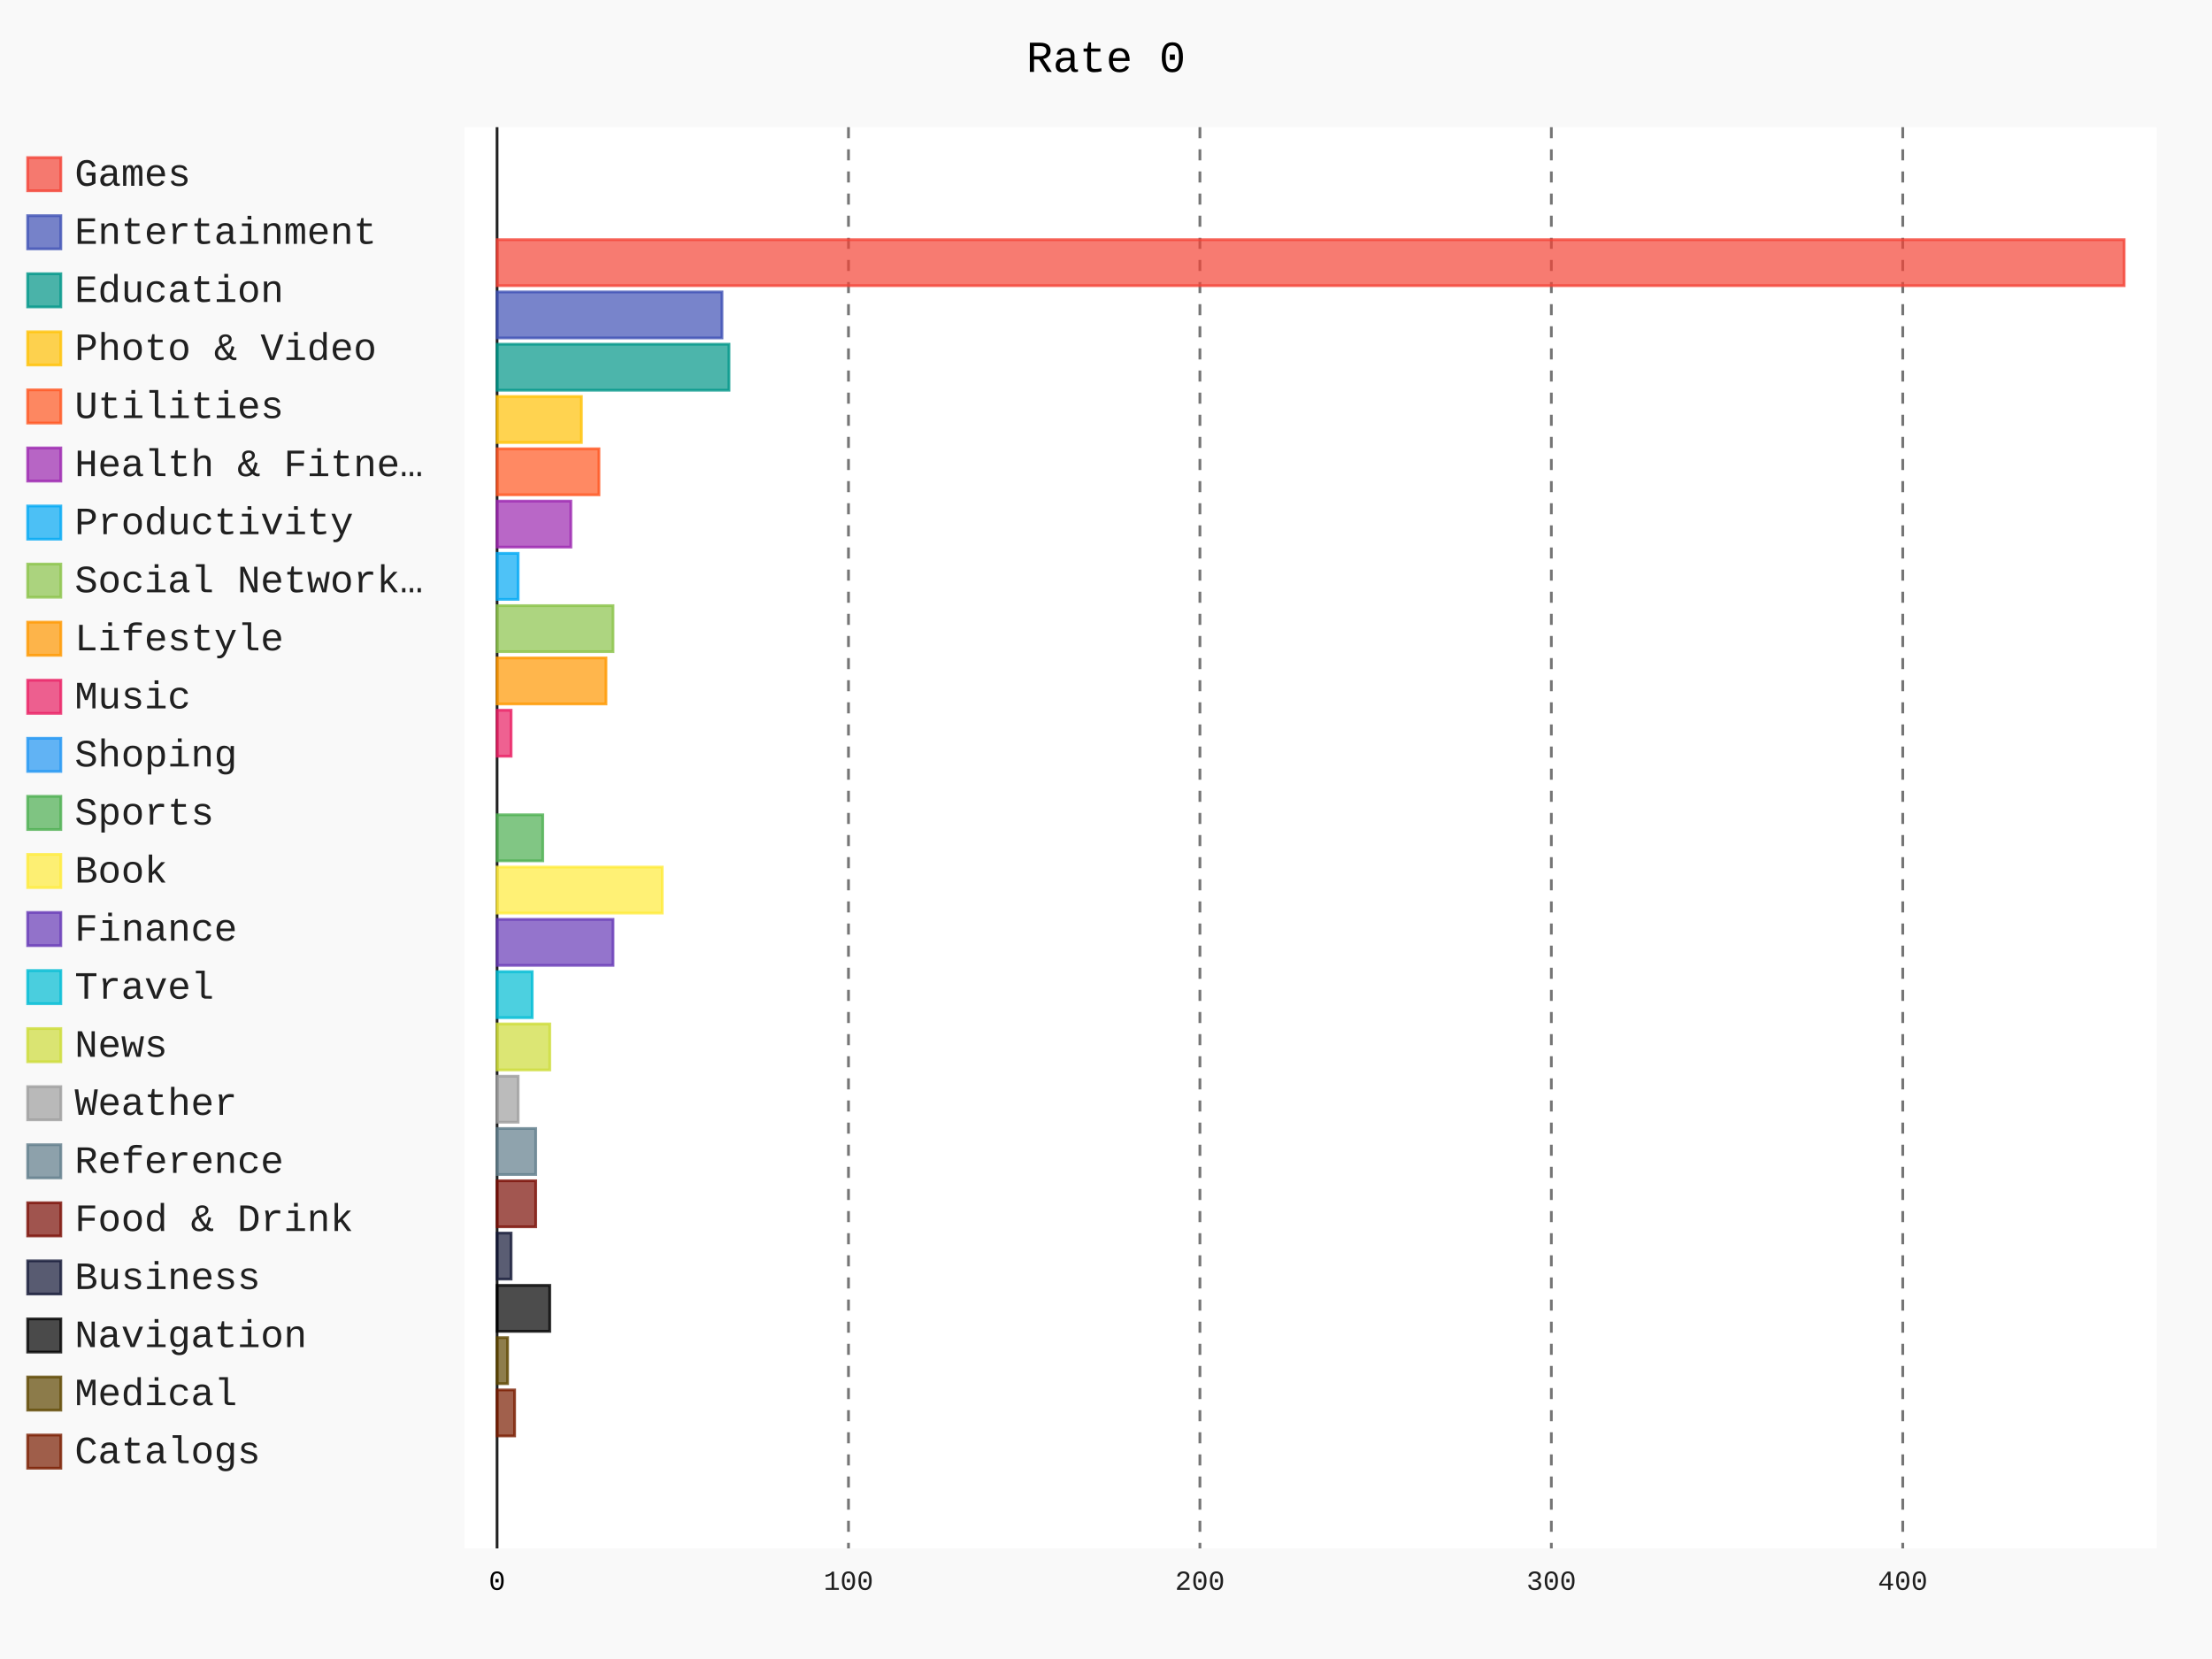
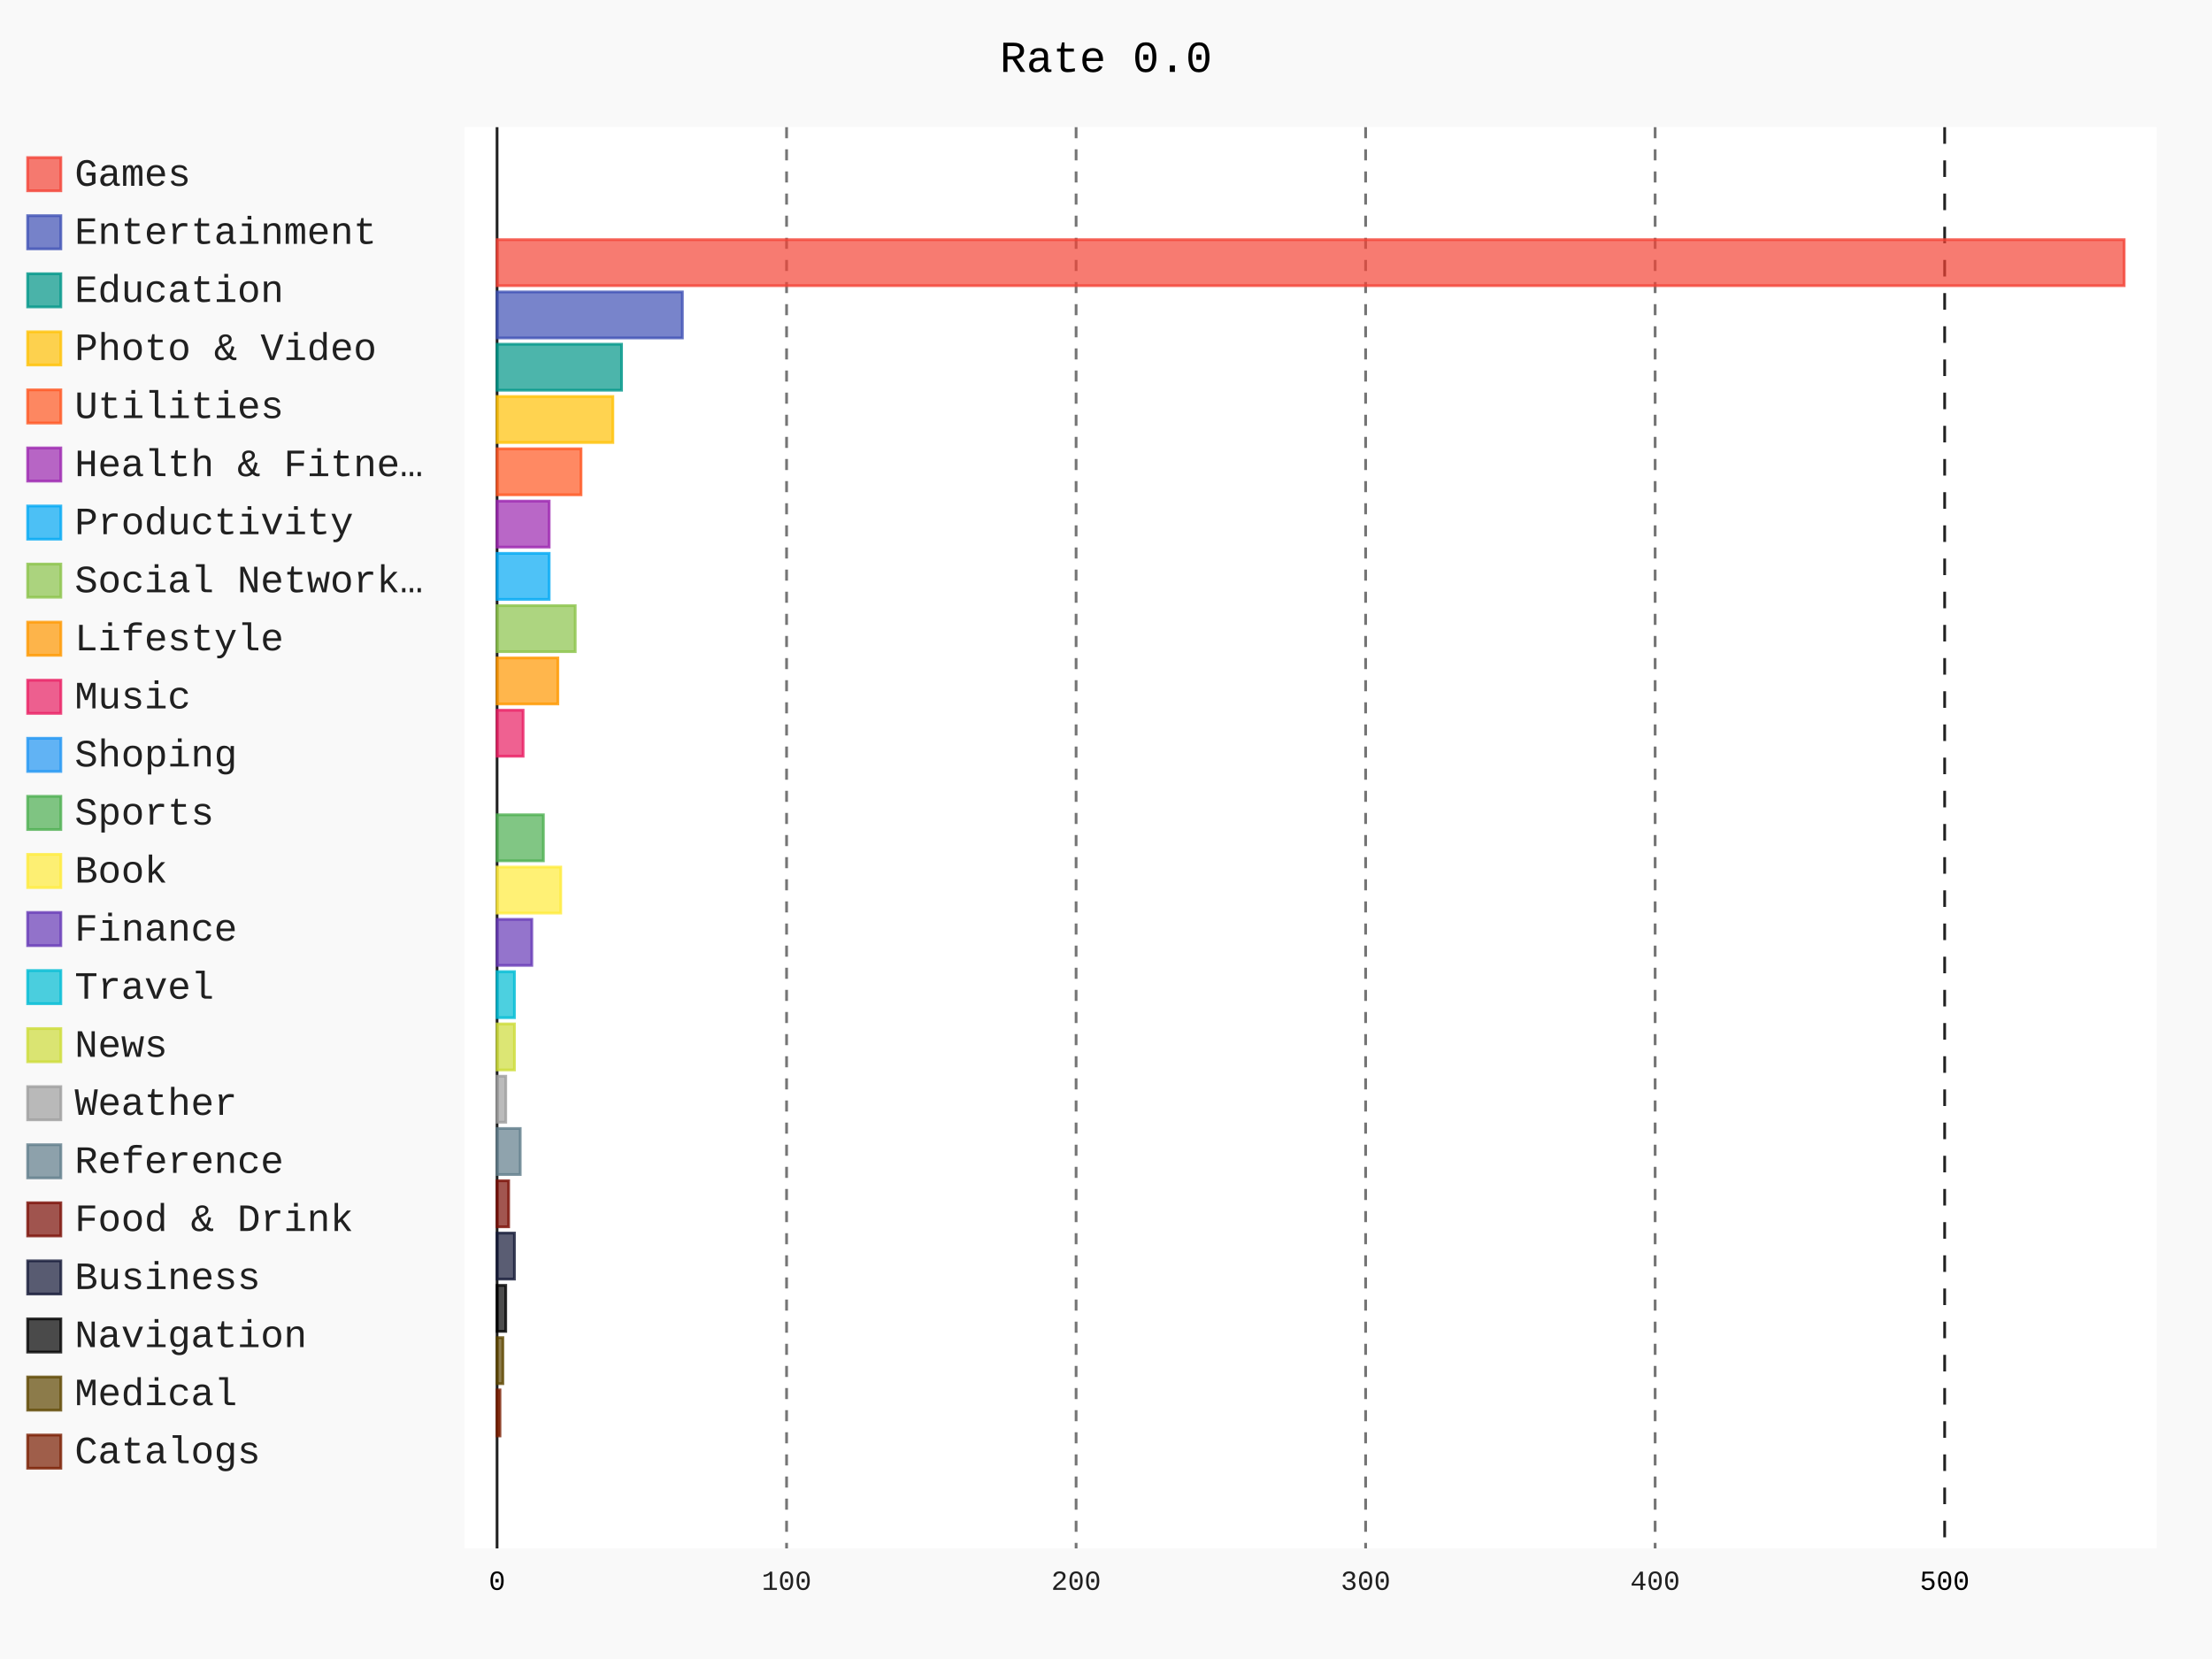
- <svg xmlns="http://www.w3.org/2000/svg" class="pygal-chart" id="chart-572de233-4486-4e75-a910-e271da4c000d" viewBox="0 0 800 600">
+ <svg xmlns="http://www.w3.org/2000/svg" class="pygal-chart" id="chart-6c11eed7-a965-4c03-81c9-5ac248c1e719" viewBox="0 0 800 600">
  <defs>
-     <style type="text/css">#chart-572de233-4486-4e75-a910-e271da4c000d{-webkit-user-select:none;-webkit-font-smoothing:antialiased;font-family:Consolas,"Liberation Mono",Menlo,Courier,monospace}#chart-572de233-4486-4e75-a910-e271da4c000d .title{font-family:Consolas,"Liberation Mono",Menlo,Courier,monospace;font-size:16px}#chart-572de233-4486-4e75-a910-e271da4c000d .legends .legend text{font-family:Consolas,"Liberation Mono",Menlo,Courier,monospace;font-size:14px}#chart-572de233-4486-4e75-a910-e271da4c000d .axis text{font-family:Consolas,"Liberation Mono",Menlo,Courier,monospace;font-size:10px}#chart-572de233-4486-4e75-a910-e271da4c000d .axis text.major{font-family:Consolas,"Liberation Mono",Menlo,Courier,monospace;font-size:10px}#chart-572de233-4486-4e75-a910-e271da4c000d .text-overlay text.value{font-family:Consolas,"Liberation Mono",Menlo,Courier,monospace;font-size:16px}#chart-572de233-4486-4e75-a910-e271da4c000d .text-overlay text.label{font-family:Consolas,"Liberation Mono",Menlo,Courier,monospace;font-size:10px}#chart-572de233-4486-4e75-a910-e271da4c000d .tooltip{font-family:Consolas,"Liberation Mono",Menlo,Courier,monospace;font-size:14px}#chart-572de233-4486-4e75-a910-e271da4c000d text.no_data{font-family:Consolas,"Liberation Mono",Menlo,Courier,monospace;font-size:64px}
- #chart-572de233-4486-4e75-a910-e271da4c000d{background-color:rgba(249,249,249,1)}#chart-572de233-4486-4e75-a910-e271da4c000d path,#chart-572de233-4486-4e75-a910-e271da4c000d line,#chart-572de233-4486-4e75-a910-e271da4c000d rect,#chart-572de233-4486-4e75-a910-e271da4c000d circle{-webkit-transition:150ms;-moz-transition:150ms;transition:150ms}#chart-572de233-4486-4e75-a910-e271da4c000d .graph &gt; .background{fill:rgba(249,249,249,1)}#chart-572de233-4486-4e75-a910-e271da4c000d .plot &gt; .background{fill:rgba(255,255,255,1)}#chart-572de233-4486-4e75-a910-e271da4c000d .graph{fill:rgba(0,0,0,.87)}#chart-572de233-4486-4e75-a910-e271da4c000d text.no_data{fill:rgba(0,0,0,1)}#chart-572de233-4486-4e75-a910-e271da4c000d .title{fill:rgba(0,0,0,1)}#chart-572de233-4486-4e75-a910-e271da4c000d .legends .legend text{fill:rgba(0,0,0,.87)}#chart-572de233-4486-4e75-a910-e271da4c000d .legends .legend:hover text{fill:rgba(0,0,0,1)}#chart-572de233-4486-4e75-a910-e271da4c000d .axis .line{stroke:rgba(0,0,0,1)}#chart-572de233-4486-4e75-a910-e271da4c000d .axis .guide.line{stroke:rgba(0,0,0,.54)}#chart-572de233-4486-4e75-a910-e271da4c000d .axis .major.line{stroke:rgba(0,0,0,.87)}#chart-572de233-4486-4e75-a910-e271da4c000d .axis text.major{fill:rgba(0,0,0,1)}#chart-572de233-4486-4e75-a910-e271da4c000d .axis.y .guides:hover .guide.line,#chart-572de233-4486-4e75-a910-e271da4c000d .line-graph .axis.x .guides:hover .guide.line,#chart-572de233-4486-4e75-a910-e271da4c000d .stackedline-graph .axis.x .guides:hover .guide.line,#chart-572de233-4486-4e75-a910-e271da4c000d .xy-graph .axis.x .guides:hover .guide.line{stroke:rgba(0,0,0,1)}#chart-572de233-4486-4e75-a910-e271da4c000d .axis .guides:hover text{fill:rgba(0,0,0,1)}#chart-572de233-4486-4e75-a910-e271da4c000d .reactive{fill-opacity:.7;stroke-opacity:.8}#chart-572de233-4486-4e75-a910-e271da4c000d .ci{stroke:rgba(0,0,0,.87)}#chart-572de233-4486-4e75-a910-e271da4c000d .reactive.active,#chart-572de233-4486-4e75-a910-e271da4c000d .active .reactive{fill-opacity:.8;stroke-opacity:.9;stroke-width:4}#chart-572de233-4486-4e75-a910-e271da4c000d .ci .reactive.active{stroke-width:1.5}#chart-572de233-4486-4e75-a910-e271da4c000d .series text{fill:rgba(0,0,0,1)}#chart-572de233-4486-4e75-a910-e271da4c000d .tooltip rect{fill:rgba(255,255,255,1);stroke:rgba(0,0,0,1);-webkit-transition:opacity 150ms;-moz-transition:opacity 150ms;transition:opacity 150ms}#chart-572de233-4486-4e75-a910-e271da4c000d .tooltip .label{fill:rgba(0,0,0,.87)}#chart-572de233-4486-4e75-a910-e271da4c000d .tooltip .label{fill:rgba(0,0,0,.87)}#chart-572de233-4486-4e75-a910-e271da4c000d .tooltip .legend{font-size:.8em;fill:rgba(0,0,0,.54)}#chart-572de233-4486-4e75-a910-e271da4c000d .tooltip .x_label{font-size:.6em;fill:rgba(0,0,0,1)}#chart-572de233-4486-4e75-a910-e271da4c000d .tooltip .xlink{font-size:.5em;text-decoration:underline}#chart-572de233-4486-4e75-a910-e271da4c000d .tooltip .value{font-size:1.5em}#chart-572de233-4486-4e75-a910-e271da4c000d .bound{font-size:.5em}#chart-572de233-4486-4e75-a910-e271da4c000d .max-value{font-size:.75em;fill:rgba(0,0,0,.54)}#chart-572de233-4486-4e75-a910-e271da4c000d .map-element{fill:rgba(255,255,255,1);stroke:rgba(0,0,0,.54) !important}#chart-572de233-4486-4e75-a910-e271da4c000d .map-element .reactive{fill-opacity:inherit;stroke-opacity:inherit}#chart-572de233-4486-4e75-a910-e271da4c000d .color-0,#chart-572de233-4486-4e75-a910-e271da4c000d .color-0 a:visited{stroke:#f44336;fill:#f44336}#chart-572de233-4486-4e75-a910-e271da4c000d .color-1,#chart-572de233-4486-4e75-a910-e271da4c000d .color-1 a:visited{stroke:#3f51b5;fill:#3f51b5}#chart-572de233-4486-4e75-a910-e271da4c000d .color-2,#chart-572de233-4486-4e75-a910-e271da4c000d .color-2 a:visited{stroke:#009688;fill:#009688}#chart-572de233-4486-4e75-a910-e271da4c000d .color-3,#chart-572de233-4486-4e75-a910-e271da4c000d .color-3 a:visited{stroke:#ffc107;fill:#ffc107}#chart-572de233-4486-4e75-a910-e271da4c000d .color-4,#chart-572de233-4486-4e75-a910-e271da4c000d .color-4 a:visited{stroke:#ff5722;fill:#ff5722}#chart-572de233-4486-4e75-a910-e271da4c000d .color-5,#chart-572de233-4486-4e75-a910-e271da4c000d .color-5 a:visited{stroke:#9c27b0;fill:#9c27b0}#chart-572de233-4486-4e75-a910-e271da4c000d .color-6,#chart-572de233-4486-4e75-a910-e271da4c000d .color-6 a:visited{stroke:#03a9f4;fill:#03a9f4}#chart-572de233-4486-4e75-a910-e271da4c000d .color-7,#chart-572de233-4486-4e75-a910-e271da4c000d .color-7 a:visited{stroke:#8bc34a;fill:#8bc34a}#chart-572de233-4486-4e75-a910-e271da4c000d .color-8,#chart-572de233-4486-4e75-a910-e271da4c000d .color-8 a:visited{stroke:#ff9800;fill:#ff9800}#chart-572de233-4486-4e75-a910-e271da4c000d .color-9,#chart-572de233-4486-4e75-a910-e271da4c000d .color-9 a:visited{stroke:#e91e63;fill:#e91e63}#chart-572de233-4486-4e75-a910-e271da4c000d .color-10,#chart-572de233-4486-4e75-a910-e271da4c000d .color-10 a:visited{stroke:#2196f3;fill:#2196f3}#chart-572de233-4486-4e75-a910-e271da4c000d .color-11,#chart-572de233-4486-4e75-a910-e271da4c000d .color-11 a:visited{stroke:#4caf50;fill:#4caf50}#chart-572de233-4486-4e75-a910-e271da4c000d .color-12,#chart-572de233-4486-4e75-a910-e271da4c000d .color-12 a:visited{stroke:#ffeb3b;fill:#ffeb3b}#chart-572de233-4486-4e75-a910-e271da4c000d .color-13,#chart-572de233-4486-4e75-a910-e271da4c000d .color-13 a:visited{stroke:#673ab7;fill:#673ab7}#chart-572de233-4486-4e75-a910-e271da4c000d .color-14,#chart-572de233-4486-4e75-a910-e271da4c000d .color-14 a:visited{stroke:#00bcd4;fill:#00bcd4}#chart-572de233-4486-4e75-a910-e271da4c000d .color-15,#chart-572de233-4486-4e75-a910-e271da4c000d .color-15 a:visited{stroke:#cddc39;fill:#cddc39}#chart-572de233-4486-4e75-a910-e271da4c000d .color-16,#chart-572de233-4486-4e75-a910-e271da4c000d .color-16 a:visited{stroke:#9e9e9e;fill:#9e9e9e}#chart-572de233-4486-4e75-a910-e271da4c000d .color-17,#chart-572de233-4486-4e75-a910-e271da4c000d .color-17 a:visited{stroke:#607d8b;fill:#607d8b}#chart-572de233-4486-4e75-a910-e271da4c000d .color-18,#chart-572de233-4486-4e75-a910-e271da4c000d .color-18 a:visited{stroke:#7b0f07;fill:#7b0f07}#chart-572de233-4486-4e75-a910-e271da4c000d .color-19,#chart-572de233-4486-4e75-a910-e271da4c000d .color-19 a:visited{stroke:#141938;fill:#141938}#chart-572de233-4486-4e75-a910-e271da4c000d .color-20,#chart-572de233-4486-4e75-a910-e271da4c000d .color-20 a:visited{stroke:#000000;fill:#000000}#chart-572de233-4486-4e75-a910-e271da4c000d .color-21,#chart-572de233-4486-4e75-a910-e271da4c000d .color-21 a:visited{stroke:#5e4600;fill:#5e4600}#chart-572de233-4486-4e75-a910-e271da4c000d .color-22,#chart-572de233-4486-4e75-a910-e271da4c000d .color-22 a:visited{stroke:#791d00;fill:#791d00}#chart-572de233-4486-4e75-a910-e271da4c000d .text-overlay .color-0 text{fill:black}#chart-572de233-4486-4e75-a910-e271da4c000d .text-overlay .color-1 text{fill:black}#chart-572de233-4486-4e75-a910-e271da4c000d .text-overlay .color-2 text{fill:black}#chart-572de233-4486-4e75-a910-e271da4c000d .text-overlay .color-3 text{fill:black}#chart-572de233-4486-4e75-a910-e271da4c000d .text-overlay .color-4 text{fill:black}#chart-572de233-4486-4e75-a910-e271da4c000d .text-overlay .color-5 text{fill:black}#chart-572de233-4486-4e75-a910-e271da4c000d .text-overlay .color-6 text{fill:black}#chart-572de233-4486-4e75-a910-e271da4c000d .text-overlay .color-7 text{fill:black}#chart-572de233-4486-4e75-a910-e271da4c000d .text-overlay .color-8 text{fill:black}#chart-572de233-4486-4e75-a910-e271da4c000d .text-overlay .color-9 text{fill:black}#chart-572de233-4486-4e75-a910-e271da4c000d .text-overlay .color-10 text{fill:black}#chart-572de233-4486-4e75-a910-e271da4c000d .text-overlay .color-11 text{fill:black}#chart-572de233-4486-4e75-a910-e271da4c000d .text-overlay .color-12 text{fill:black}#chart-572de233-4486-4e75-a910-e271da4c000d .text-overlay .color-13 text{fill:black}#chart-572de233-4486-4e75-a910-e271da4c000d .text-overlay .color-14 text{fill:black}#chart-572de233-4486-4e75-a910-e271da4c000d .text-overlay .color-15 text{fill:black}#chart-572de233-4486-4e75-a910-e271da4c000d .text-overlay .color-16 text{fill:black}#chart-572de233-4486-4e75-a910-e271da4c000d .text-overlay .color-17 text{fill:black}#chart-572de233-4486-4e75-a910-e271da4c000d .text-overlay .color-18 text{fill:black}#chart-572de233-4486-4e75-a910-e271da4c000d .text-overlay .color-19 text{fill:white}#chart-572de233-4486-4e75-a910-e271da4c000d .text-overlay .color-20 text{fill:white}#chart-572de233-4486-4e75-a910-e271da4c000d .text-overlay .color-21 text{fill:black}#chart-572de233-4486-4e75-a910-e271da4c000d .text-overlay .color-22 text{fill:black}
- #chart-572de233-4486-4e75-a910-e271da4c000d text.no_data{text-anchor:middle}#chart-572de233-4486-4e75-a910-e271da4c000d .guide.line{fill:none}#chart-572de233-4486-4e75-a910-e271da4c000d .centered{text-anchor:middle}#chart-572de233-4486-4e75-a910-e271da4c000d .title{text-anchor:middle}#chart-572de233-4486-4e75-a910-e271da4c000d .legends .legend text{fill-opacity:1}#chart-572de233-4486-4e75-a910-e271da4c000d .axis.x text{text-anchor:middle}#chart-572de233-4486-4e75-a910-e271da4c000d .axis.x:not(.web) text[transform]{text-anchor:start}#chart-572de233-4486-4e75-a910-e271da4c000d .axis.x:not(.web) text[transform].backwards{text-anchor:end}#chart-572de233-4486-4e75-a910-e271da4c000d .axis.y text{text-anchor:end}#chart-572de233-4486-4e75-a910-e271da4c000d .axis.y text[transform].backwards{text-anchor:start}#chart-572de233-4486-4e75-a910-e271da4c000d .axis.y2 text{text-anchor:start}#chart-572de233-4486-4e75-a910-e271da4c000d .axis.y2 text[transform].backwards{text-anchor:end}#chart-572de233-4486-4e75-a910-e271da4c000d .axis .guide.line{stroke-dasharray:4,4}#chart-572de233-4486-4e75-a910-e271da4c000d .axis .major.guide.line{stroke-dasharray:6,6}#chart-572de233-4486-4e75-a910-e271da4c000d .horizontal .axis.y .guide.line,#chart-572de233-4486-4e75-a910-e271da4c000d .horizontal .axis.y2 .guide.line,#chart-572de233-4486-4e75-a910-e271da4c000d .vertical .axis.x .guide.line{opacity:0}#chart-572de233-4486-4e75-a910-e271da4c000d .horizontal .axis.always_show .guide.line,#chart-572de233-4486-4e75-a910-e271da4c000d .vertical .axis.always_show .guide.line{opacity:1 !important}#chart-572de233-4486-4e75-a910-e271da4c000d .axis.y .guides:hover .guide.line,#chart-572de233-4486-4e75-a910-e271da4c000d .axis.y2 .guides:hover .guide.line,#chart-572de233-4486-4e75-a910-e271da4c000d .axis.x .guides:hover .guide.line{opacity:1}#chart-572de233-4486-4e75-a910-e271da4c000d .axis .guides:hover text{opacity:1}#chart-572de233-4486-4e75-a910-e271da4c000d .nofill{fill:none}#chart-572de233-4486-4e75-a910-e271da4c000d .subtle-fill{fill-opacity:.2}#chart-572de233-4486-4e75-a910-e271da4c000d .dot{stroke-width:1px;fill-opacity:1}#chart-572de233-4486-4e75-a910-e271da4c000d .dot.active{stroke-width:5px}#chart-572de233-4486-4e75-a910-e271da4c000d .dot.negative{fill:transparent}#chart-572de233-4486-4e75-a910-e271da4c000d text,#chart-572de233-4486-4e75-a910-e271da4c000d tspan{stroke:none !important}#chart-572de233-4486-4e75-a910-e271da4c000d .series text.active{opacity:1}#chart-572de233-4486-4e75-a910-e271da4c000d .tooltip rect{fill-opacity:.95;stroke-width:.5}#chart-572de233-4486-4e75-a910-e271da4c000d .tooltip text{fill-opacity:1}#chart-572de233-4486-4e75-a910-e271da4c000d .showable{visibility:hidden}#chart-572de233-4486-4e75-a910-e271da4c000d .showable.shown{visibility:visible}#chart-572de233-4486-4e75-a910-e271da4c000d .gauge-background{fill:rgba(229,229,229,1);stroke:none}#chart-572de233-4486-4e75-a910-e271da4c000d .bg-lines{stroke:rgba(249,249,249,1);stroke-width:2px}</style>
+     <style type="text/css">#chart-6c11eed7-a965-4c03-81c9-5ac248c1e719{-webkit-user-select:none;-webkit-font-smoothing:antialiased;font-family:Consolas,"Liberation Mono",Menlo,Courier,monospace}#chart-6c11eed7-a965-4c03-81c9-5ac248c1e719 .title{font-family:Consolas,"Liberation Mono",Menlo,Courier,monospace;font-size:16px}#chart-6c11eed7-a965-4c03-81c9-5ac248c1e719 .legends .legend text{font-family:Consolas,"Liberation Mono",Menlo,Courier,monospace;font-size:14px}#chart-6c11eed7-a965-4c03-81c9-5ac248c1e719 .axis text{font-family:Consolas,"Liberation Mono",Menlo,Courier,monospace;font-size:10px}#chart-6c11eed7-a965-4c03-81c9-5ac248c1e719 .axis text.major{font-family:Consolas,"Liberation Mono",Menlo,Courier,monospace;font-size:10px}#chart-6c11eed7-a965-4c03-81c9-5ac248c1e719 .text-overlay text.value{font-family:Consolas,"Liberation Mono",Menlo,Courier,monospace;font-size:16px}#chart-6c11eed7-a965-4c03-81c9-5ac248c1e719 .text-overlay text.label{font-family:Consolas,"Liberation Mono",Menlo,Courier,monospace;font-size:10px}#chart-6c11eed7-a965-4c03-81c9-5ac248c1e719 .tooltip{font-family:Consolas,"Liberation Mono",Menlo,Courier,monospace;font-size:14px}#chart-6c11eed7-a965-4c03-81c9-5ac248c1e719 text.no_data{font-family:Consolas,"Liberation Mono",Menlo,Courier,monospace;font-size:64px}
+ #chart-6c11eed7-a965-4c03-81c9-5ac248c1e719{background-color:rgba(249,249,249,1)}#chart-6c11eed7-a965-4c03-81c9-5ac248c1e719 path,#chart-6c11eed7-a965-4c03-81c9-5ac248c1e719 line,#chart-6c11eed7-a965-4c03-81c9-5ac248c1e719 rect,#chart-6c11eed7-a965-4c03-81c9-5ac248c1e719 circle{-webkit-transition:150ms;-moz-transition:150ms;transition:150ms}#chart-6c11eed7-a965-4c03-81c9-5ac248c1e719 .graph &gt; .background{fill:rgba(249,249,249,1)}#chart-6c11eed7-a965-4c03-81c9-5ac248c1e719 .plot &gt; .background{fill:rgba(255,255,255,1)}#chart-6c11eed7-a965-4c03-81c9-5ac248c1e719 .graph{fill:rgba(0,0,0,.87)}#chart-6c11eed7-a965-4c03-81c9-5ac248c1e719 text.no_data{fill:rgba(0,0,0,1)}#chart-6c11eed7-a965-4c03-81c9-5ac248c1e719 .title{fill:rgba(0,0,0,1)}#chart-6c11eed7-a965-4c03-81c9-5ac248c1e719 .legends .legend text{fill:rgba(0,0,0,.87)}#chart-6c11eed7-a965-4c03-81c9-5ac248c1e719 .legends .legend:hover text{fill:rgba(0,0,0,1)}#chart-6c11eed7-a965-4c03-81c9-5ac248c1e719 .axis .line{stroke:rgba(0,0,0,1)}#chart-6c11eed7-a965-4c03-81c9-5ac248c1e719 .axis .guide.line{stroke:rgba(0,0,0,.54)}#chart-6c11eed7-a965-4c03-81c9-5ac248c1e719 .axis .major.line{stroke:rgba(0,0,0,.87)}#chart-6c11eed7-a965-4c03-81c9-5ac248c1e719 .axis text.major{fill:rgba(0,0,0,1)}#chart-6c11eed7-a965-4c03-81c9-5ac248c1e719 .axis.y .guides:hover .guide.line,#chart-6c11eed7-a965-4c03-81c9-5ac248c1e719 .line-graph .axis.x .guides:hover .guide.line,#chart-6c11eed7-a965-4c03-81c9-5ac248c1e719 .stackedline-graph .axis.x .guides:hover .guide.line,#chart-6c11eed7-a965-4c03-81c9-5ac248c1e719 .xy-graph .axis.x .guides:hover .guide.line{stroke:rgba(0,0,0,1)}#chart-6c11eed7-a965-4c03-81c9-5ac248c1e719 .axis .guides:hover text{fill:rgba(0,0,0,1)}#chart-6c11eed7-a965-4c03-81c9-5ac248c1e719 .reactive{fill-opacity:.7;stroke-opacity:.8}#chart-6c11eed7-a965-4c03-81c9-5ac248c1e719 .ci{stroke:rgba(0,0,0,.87)}#chart-6c11eed7-a965-4c03-81c9-5ac248c1e719 .reactive.active,#chart-6c11eed7-a965-4c03-81c9-5ac248c1e719 .active .reactive{fill-opacity:.8;stroke-opacity:.9;stroke-width:4}#chart-6c11eed7-a965-4c03-81c9-5ac248c1e719 .ci .reactive.active{stroke-width:1.5}#chart-6c11eed7-a965-4c03-81c9-5ac248c1e719 .series text{fill:rgba(0,0,0,1)}#chart-6c11eed7-a965-4c03-81c9-5ac248c1e719 .tooltip rect{fill:rgba(255,255,255,1);stroke:rgba(0,0,0,1);-webkit-transition:opacity 150ms;-moz-transition:opacity 150ms;transition:opacity 150ms}#chart-6c11eed7-a965-4c03-81c9-5ac248c1e719 .tooltip .label{fill:rgba(0,0,0,.87)}#chart-6c11eed7-a965-4c03-81c9-5ac248c1e719 .tooltip .label{fill:rgba(0,0,0,.87)}#chart-6c11eed7-a965-4c03-81c9-5ac248c1e719 .tooltip .legend{font-size:.8em;fill:rgba(0,0,0,.54)}#chart-6c11eed7-a965-4c03-81c9-5ac248c1e719 .tooltip .x_label{font-size:.6em;fill:rgba(0,0,0,1)}#chart-6c11eed7-a965-4c03-81c9-5ac248c1e719 .tooltip .xlink{font-size:.5em;text-decoration:underline}#chart-6c11eed7-a965-4c03-81c9-5ac248c1e719 .tooltip .value{font-size:1.5em}#chart-6c11eed7-a965-4c03-81c9-5ac248c1e719 .bound{font-size:.5em}#chart-6c11eed7-a965-4c03-81c9-5ac248c1e719 .max-value{font-size:.75em;fill:rgba(0,0,0,.54)}#chart-6c11eed7-a965-4c03-81c9-5ac248c1e719 .map-element{fill:rgba(255,255,255,1);stroke:rgba(0,0,0,.54) !important}#chart-6c11eed7-a965-4c03-81c9-5ac248c1e719 .map-element .reactive{fill-opacity:inherit;stroke-opacity:inherit}#chart-6c11eed7-a965-4c03-81c9-5ac248c1e719 .color-0,#chart-6c11eed7-a965-4c03-81c9-5ac248c1e719 .color-0 a:visited{stroke:#f44336;fill:#f44336}#chart-6c11eed7-a965-4c03-81c9-5ac248c1e719 .color-1,#chart-6c11eed7-a965-4c03-81c9-5ac248c1e719 .color-1 a:visited{stroke:#3f51b5;fill:#3f51b5}#chart-6c11eed7-a965-4c03-81c9-5ac248c1e719 .color-2,#chart-6c11eed7-a965-4c03-81c9-5ac248c1e719 .color-2 a:visited{stroke:#009688;fill:#009688}#chart-6c11eed7-a965-4c03-81c9-5ac248c1e719 .color-3,#chart-6c11eed7-a965-4c03-81c9-5ac248c1e719 .color-3 a:visited{stroke:#ffc107;fill:#ffc107}#chart-6c11eed7-a965-4c03-81c9-5ac248c1e719 .color-4,#chart-6c11eed7-a965-4c03-81c9-5ac248c1e719 .color-4 a:visited{stroke:#ff5722;fill:#ff5722}#chart-6c11eed7-a965-4c03-81c9-5ac248c1e719 .color-5,#chart-6c11eed7-a965-4c03-81c9-5ac248c1e719 .color-5 a:visited{stroke:#9c27b0;fill:#9c27b0}#chart-6c11eed7-a965-4c03-81c9-5ac248c1e719 .color-6,#chart-6c11eed7-a965-4c03-81c9-5ac248c1e719 .color-6 a:visited{stroke:#03a9f4;fill:#03a9f4}#chart-6c11eed7-a965-4c03-81c9-5ac248c1e719 .color-7,#chart-6c11eed7-a965-4c03-81c9-5ac248c1e719 .color-7 a:visited{stroke:#8bc34a;fill:#8bc34a}#chart-6c11eed7-a965-4c03-81c9-5ac248c1e719 .color-8,#chart-6c11eed7-a965-4c03-81c9-5ac248c1e719 .color-8 a:visited{stroke:#ff9800;fill:#ff9800}#chart-6c11eed7-a965-4c03-81c9-5ac248c1e719 .color-9,#chart-6c11eed7-a965-4c03-81c9-5ac248c1e719 .color-9 a:visited{stroke:#e91e63;fill:#e91e63}#chart-6c11eed7-a965-4c03-81c9-5ac248c1e719 .color-10,#chart-6c11eed7-a965-4c03-81c9-5ac248c1e719 .color-10 a:visited{stroke:#2196f3;fill:#2196f3}#chart-6c11eed7-a965-4c03-81c9-5ac248c1e719 .color-11,#chart-6c11eed7-a965-4c03-81c9-5ac248c1e719 .color-11 a:visited{stroke:#4caf50;fill:#4caf50}#chart-6c11eed7-a965-4c03-81c9-5ac248c1e719 .color-12,#chart-6c11eed7-a965-4c03-81c9-5ac248c1e719 .color-12 a:visited{stroke:#ffeb3b;fill:#ffeb3b}#chart-6c11eed7-a965-4c03-81c9-5ac248c1e719 .color-13,#chart-6c11eed7-a965-4c03-81c9-5ac248c1e719 .color-13 a:visited{stroke:#673ab7;fill:#673ab7}#chart-6c11eed7-a965-4c03-81c9-5ac248c1e719 .color-14,#chart-6c11eed7-a965-4c03-81c9-5ac248c1e719 .color-14 a:visited{stroke:#00bcd4;fill:#00bcd4}#chart-6c11eed7-a965-4c03-81c9-5ac248c1e719 .color-15,#chart-6c11eed7-a965-4c03-81c9-5ac248c1e719 .color-15 a:visited{stroke:#cddc39;fill:#cddc39}#chart-6c11eed7-a965-4c03-81c9-5ac248c1e719 .color-16,#chart-6c11eed7-a965-4c03-81c9-5ac248c1e719 .color-16 a:visited{stroke:#9e9e9e;fill:#9e9e9e}#chart-6c11eed7-a965-4c03-81c9-5ac248c1e719 .color-17,#chart-6c11eed7-a965-4c03-81c9-5ac248c1e719 .color-17 a:visited{stroke:#607d8b;fill:#607d8b}#chart-6c11eed7-a965-4c03-81c9-5ac248c1e719 .color-18,#chart-6c11eed7-a965-4c03-81c9-5ac248c1e719 .color-18 a:visited{stroke:#7b0f07;fill:#7b0f07}#chart-6c11eed7-a965-4c03-81c9-5ac248c1e719 .color-19,#chart-6c11eed7-a965-4c03-81c9-5ac248c1e719 .color-19 a:visited{stroke:#141938;fill:#141938}#chart-6c11eed7-a965-4c03-81c9-5ac248c1e719 .color-20,#chart-6c11eed7-a965-4c03-81c9-5ac248c1e719 .color-20 a:visited{stroke:#000000;fill:#000000}#chart-6c11eed7-a965-4c03-81c9-5ac248c1e719 .color-21,#chart-6c11eed7-a965-4c03-81c9-5ac248c1e719 .color-21 a:visited{stroke:#5e4600;fill:#5e4600}#chart-6c11eed7-a965-4c03-81c9-5ac248c1e719 .color-22,#chart-6c11eed7-a965-4c03-81c9-5ac248c1e719 .color-22 a:visited{stroke:#791d00;fill:#791d00}#chart-6c11eed7-a965-4c03-81c9-5ac248c1e719 .text-overlay .color-0 text{fill:black}#chart-6c11eed7-a965-4c03-81c9-5ac248c1e719 .text-overlay .color-1 text{fill:black}#chart-6c11eed7-a965-4c03-81c9-5ac248c1e719 .text-overlay .color-2 text{fill:black}#chart-6c11eed7-a965-4c03-81c9-5ac248c1e719 .text-overlay .color-3 text{fill:black}#chart-6c11eed7-a965-4c03-81c9-5ac248c1e719 .text-overlay .color-4 text{fill:black}#chart-6c11eed7-a965-4c03-81c9-5ac248c1e719 .text-overlay .color-5 text{fill:black}#chart-6c11eed7-a965-4c03-81c9-5ac248c1e719 .text-overlay .color-6 text{fill:black}#chart-6c11eed7-a965-4c03-81c9-5ac248c1e719 .text-overlay .color-7 text{fill:black}#chart-6c11eed7-a965-4c03-81c9-5ac248c1e719 .text-overlay .color-8 text{fill:black}#chart-6c11eed7-a965-4c03-81c9-5ac248c1e719 .text-overlay .color-9 text{fill:black}#chart-6c11eed7-a965-4c03-81c9-5ac248c1e719 .text-overlay .color-10 text{fill:black}#chart-6c11eed7-a965-4c03-81c9-5ac248c1e719 .text-overlay .color-11 text{fill:black}#chart-6c11eed7-a965-4c03-81c9-5ac248c1e719 .text-overlay .color-12 text{fill:black}#chart-6c11eed7-a965-4c03-81c9-5ac248c1e719 .text-overlay .color-13 text{fill:black}#chart-6c11eed7-a965-4c03-81c9-5ac248c1e719 .text-overlay .color-14 text{fill:black}#chart-6c11eed7-a965-4c03-81c9-5ac248c1e719 .text-overlay .color-15 text{fill:black}#chart-6c11eed7-a965-4c03-81c9-5ac248c1e719 .text-overlay .color-16 text{fill:black}#chart-6c11eed7-a965-4c03-81c9-5ac248c1e719 .text-overlay .color-17 text{fill:black}#chart-6c11eed7-a965-4c03-81c9-5ac248c1e719 .text-overlay .color-18 text{fill:black}#chart-6c11eed7-a965-4c03-81c9-5ac248c1e719 .text-overlay .color-19 text{fill:white}#chart-6c11eed7-a965-4c03-81c9-5ac248c1e719 .text-overlay .color-20 text{fill:white}#chart-6c11eed7-a965-4c03-81c9-5ac248c1e719 .text-overlay .color-21 text{fill:black}#chart-6c11eed7-a965-4c03-81c9-5ac248c1e719 .text-overlay .color-22 text{fill:black}
+ #chart-6c11eed7-a965-4c03-81c9-5ac248c1e719 text.no_data{text-anchor:middle}#chart-6c11eed7-a965-4c03-81c9-5ac248c1e719 .guide.line{fill:none}#chart-6c11eed7-a965-4c03-81c9-5ac248c1e719 .centered{text-anchor:middle}#chart-6c11eed7-a965-4c03-81c9-5ac248c1e719 .title{text-anchor:middle}#chart-6c11eed7-a965-4c03-81c9-5ac248c1e719 .legends .legend text{fill-opacity:1}#chart-6c11eed7-a965-4c03-81c9-5ac248c1e719 .axis.x text{text-anchor:middle}#chart-6c11eed7-a965-4c03-81c9-5ac248c1e719 .axis.x:not(.web) text[transform]{text-anchor:start}#chart-6c11eed7-a965-4c03-81c9-5ac248c1e719 .axis.x:not(.web) text[transform].backwards{text-anchor:end}#chart-6c11eed7-a965-4c03-81c9-5ac248c1e719 .axis.y text{text-anchor:end}#chart-6c11eed7-a965-4c03-81c9-5ac248c1e719 .axis.y text[transform].backwards{text-anchor:start}#chart-6c11eed7-a965-4c03-81c9-5ac248c1e719 .axis.y2 text{text-anchor:start}#chart-6c11eed7-a965-4c03-81c9-5ac248c1e719 .axis.y2 text[transform].backwards{text-anchor:end}#chart-6c11eed7-a965-4c03-81c9-5ac248c1e719 .axis .guide.line{stroke-dasharray:4,4}#chart-6c11eed7-a965-4c03-81c9-5ac248c1e719 .axis .major.guide.line{stroke-dasharray:6,6}#chart-6c11eed7-a965-4c03-81c9-5ac248c1e719 .horizontal .axis.y .guide.line,#chart-6c11eed7-a965-4c03-81c9-5ac248c1e719 .horizontal .axis.y2 .guide.line,#chart-6c11eed7-a965-4c03-81c9-5ac248c1e719 .vertical .axis.x .guide.line{opacity:0}#chart-6c11eed7-a965-4c03-81c9-5ac248c1e719 .horizontal .axis.always_show .guide.line,#chart-6c11eed7-a965-4c03-81c9-5ac248c1e719 .vertical .axis.always_show .guide.line{opacity:1 !important}#chart-6c11eed7-a965-4c03-81c9-5ac248c1e719 .axis.y .guides:hover .guide.line,#chart-6c11eed7-a965-4c03-81c9-5ac248c1e719 .axis.y2 .guides:hover .guide.line,#chart-6c11eed7-a965-4c03-81c9-5ac248c1e719 .axis.x .guides:hover .guide.line{opacity:1}#chart-6c11eed7-a965-4c03-81c9-5ac248c1e719 .axis .guides:hover text{opacity:1}#chart-6c11eed7-a965-4c03-81c9-5ac248c1e719 .nofill{fill:none}#chart-6c11eed7-a965-4c03-81c9-5ac248c1e719 .subtle-fill{fill-opacity:.2}#chart-6c11eed7-a965-4c03-81c9-5ac248c1e719 .dot{stroke-width:1px;fill-opacity:1}#chart-6c11eed7-a965-4c03-81c9-5ac248c1e719 .dot.active{stroke-width:5px}#chart-6c11eed7-a965-4c03-81c9-5ac248c1e719 .dot.negative{fill:transparent}#chart-6c11eed7-a965-4c03-81c9-5ac248c1e719 text,#chart-6c11eed7-a965-4c03-81c9-5ac248c1e719 tspan{stroke:none !important}#chart-6c11eed7-a965-4c03-81c9-5ac248c1e719 .series text.active{opacity:1}#chart-6c11eed7-a965-4c03-81c9-5ac248c1e719 .tooltip rect{fill-opacity:.95;stroke-width:.5}#chart-6c11eed7-a965-4c03-81c9-5ac248c1e719 .tooltip text{fill-opacity:1}#chart-6c11eed7-a965-4c03-81c9-5ac248c1e719 .showable{visibility:hidden}#chart-6c11eed7-a965-4c03-81c9-5ac248c1e719 .showable.shown{visibility:visible}#chart-6c11eed7-a965-4c03-81c9-5ac248c1e719 .gauge-background{fill:rgba(229,229,229,1);stroke:none}#chart-6c11eed7-a965-4c03-81c9-5ac248c1e719 .bg-lines{stroke:rgba(249,249,249,1);stroke-width:2px}</style>
  </defs>
  <g class="graph horizontalbar-graph horizontal">
    <rect class="background" height="600" width="800" x="0" y="0" />
    <g class="plot" transform="translate(168, 46)">
      <rect class="background" height="514" width="612.0" x="0" y="0" />
      <g class="axis x always_show">
        <g class="guides">
          <path class="axis major line" d="M11.769 0 v514" />
          <text class="major" x="11.769" y="529.0">0</text>
        </g>
        <g class="guides">
-           <path class="guide line" d="M138.867 0 v514" />
-           <text class="" x="138.867" y="529.0">100</text>
-         </g>
-         <g class="guides">
-           <path class="guide line" d="M265.964 0 v514" />
-           <text class="" x="265.964" y="529.0">200</text>
-         </g>
-         <g class="guides">
-           <path class="guide line" d="M393.062 0 v514" />
-           <text class="" x="393.062" y="529.0">300</text>
-         </g>
-         <g class="guides">
-           <path class="guide line" d="M520.159 0 v514" />
-           <text class="" x="520.159" y="529.0">400</text>
+           <path class="guide line" d="M116.478 0 v514" />
+           <text class="" x="116.478" y="529.0">100</text>
+         </g>
+         <g class="guides">
+           <path class="guide line" d="M221.186 0 v514" />
+           <text class="" x="221.186" y="529.0">200</text>
+         </g>
+         <g class="guides">
+           <path class="guide line" d="M325.895 0 v514" />
+           <text class="" x="325.895" y="529.0">300</text>
+         </g>
+         <g class="guides">
+           <path class="guide line" d="M430.603 0 v514" />
+           <text class="" x="430.603" y="529.0">400</text>
+         </g>
+         <g class="guides">
+           <path class="major guide line" d="M535.312 0 v514" />
+           <text class="major" x="535.312" y="529.0">500</text>
        </g>
      </g>
      <g class="series serie-22 color-22">
        <g class="bars">
          <g class="bar">
-             <rect class="rect reactive tooltip-trigger" height="16.641" rx="0" ry="0" width="6.355" x="11.769" y="456.686" />
+             <rect class="rect reactive tooltip-trigger" height="16.641" rx="0" ry="0" width="1.047" x="11.769" y="456.686" />
          </g>
        </g>
      </g>
      <g class="series serie-21 color-21">
        <g class="bars">
          <g class="bar">
-             <rect class="rect reactive tooltip-trigger" height="16.641" rx="0" ry="0" width="3.813" x="11.769" y="437.777" />
+             <rect class="rect reactive tooltip-trigger" height="16.641" rx="0" ry="0" width="2.094" x="11.769" y="437.777" />
          </g>
        </g>
      </g>
      <g class="series serie-20 color-20">
        <g class="bars">
          <g class="bar">
-             <rect class="rect reactive tooltip-trigger" height="16.641" rx="0" ry="0" width="19.065" x="11.769" y="418.867" />
+             <rect class="rect reactive tooltip-trigger" height="16.641" rx="0" ry="0" width="3.141" x="11.769" y="418.867" />
          </g>
        </g>
      </g>
      <g class="series serie-19 color-19">
        <g class="bars">
          <g class="bar">
-             <rect class="rect reactive tooltip-trigger" height="16.641" rx="0" ry="0" width="5.084" x="11.769" y="399.957" />
+             <rect class="rect reactive tooltip-trigger" height="16.641" rx="0" ry="0" width="6.283" x="11.769" y="399.957" />
          </g>
        </g>
      </g>
      <g class="series serie-18 color-18">
        <g class="bars">
          <g class="bar">
-             <rect class="rect reactive tooltip-trigger" height="16.641" rx="0" ry="0" width="13.981" x="11.769" y="381.048" />
+             <rect class="rect reactive tooltip-trigger" height="16.641" rx="0" ry="0" width="4.188" x="11.769" y="381.048" />
          </g>
        </g>
      </g>
      <g class="series serie-17 color-17">
        <g class="bars">
          <g class="bar">
-             <rect class="rect reactive tooltip-trigger" height="16.641" rx="0" ry="0" width="13.981" x="11.769" y="362.138" />
+             <rect class="rect reactive tooltip-trigger" height="16.641" rx="0" ry="0" width="8.377" x="11.769" y="362.138" />
          </g>
        </g>
      </g>
      <g class="series serie-16 color-16">
        <g class="bars">
          <g class="bar">
-             <rect class="rect reactive tooltip-trigger" height="16.641" rx="0" ry="0" width="7.626" x="11.769" y="343.228" />
+             <rect class="rect reactive tooltip-trigger" height="16.641" rx="0" ry="0" width="3.141" x="11.769" y="343.228" />
          </g>
        </g>
      </g>
      <g class="series serie-15 color-15">
        <g class="bars">
          <g class="bar">
-             <rect class="rect reactive tooltip-trigger" height="16.641" rx="0" ry="0" width="19.065" x="11.769" y="324.319" />
+             <rect class="rect reactive tooltip-trigger" height="16.641" rx="0" ry="0" width="6.283" x="11.769" y="324.319" />
          </g>
        </g>
      </g>
      <g class="series serie-14 color-14">
        <g class="bars">
          <g class="bar">
-             <rect class="rect reactive tooltip-trigger" height="16.641" rx="0" ry="0" width="12.71" x="11.769" y="305.409" />
+             <rect class="rect reactive tooltip-trigger" height="16.641" rx="0" ry="0" width="6.283" x="11.769" y="305.409" />
          </g>
        </g>
      </g>
      <g class="series serie-13 color-13">
        <g class="bars">
          <g class="bar">
-             <rect class="rect reactive tooltip-trigger" height="16.641" rx="0" ry="0" width="41.942" x="11.769" y="286.499" />
+             <rect class="rect reactive tooltip-trigger" height="16.641" rx="0" ry="0" width="12.565" x="11.769" y="286.499" />
          </g>
        </g>
      </g>
      <g class="series serie-12 color-12">
        <g class="bars">
          <g class="bar">
-             <rect class="rect reactive tooltip-trigger" height="16.641" rx="0" ry="0" width="59.736" x="11.769" y="267.589" />
+             <rect class="rect reactive tooltip-trigger" height="16.641" rx="0" ry="0" width="23.036" x="11.769" y="267.589" />
          </g>
        </g>
      </g>
      <g class="series serie-11 color-11">
        <g class="bars">
          <g class="bar">
-             <rect class="rect reactive tooltip-trigger" height="16.641" rx="0" ry="0" width="16.523" x="11.769" y="248.68" />
+             <rect class="rect reactive tooltip-trigger" height="16.641" rx="0" ry="0" width="16.753" x="11.769" y="248.68" />
          </g>
        </g>
      </g>
      <g class="series serie-10 color-10">
        <g class="bars">
          <g class="bar">
            <rect class="rect reactive tooltip-trigger" height="16.641" rx="0" ry="0" x="11.769" y="229.77" />
          </g>
        </g>
      </g>
      <g class="series serie-9 color-9">
        <g class="bars">
          <g class="bar">
-             <rect class="rect reactive tooltip-trigger" height="16.641" rx="0" ry="0" width="5.084" x="11.769" y="210.86" />
+             <rect class="rect reactive tooltip-trigger" height="16.641" rx="0" ry="0" width="9.424" x="11.769" y="210.86" />
          </g>
        </g>
      </g>
      <g class="series serie-8 color-8">
        <g class="bars">
          <g class="bar">
-             <rect class="rect reactive tooltip-trigger" height="16.641" rx="0" ry="0" width="39.4" x="11.769" y="191.951" />
+             <rect class="rect reactive tooltip-trigger" height="16.641" rx="0" ry="0" width="21.989" x="11.769" y="191.951" />
          </g>
        </g>
      </g>
      <g class="series serie-7 color-7">
        <g class="bars">
          <g class="bar">
-             <rect class="rect reactive tooltip-trigger" height="16.641" rx="0" ry="0" width="41.942" x="11.769" y="173.041" />
+             <rect class="rect reactive tooltip-trigger" height="16.641" rx="0" ry="0" width="28.271" x="11.769" y="173.041" />
          </g>
        </g>
      </g>
      <g class="series serie-6 color-6">
        <g class="bars">
          <g class="bar">
-             <rect class="rect reactive tooltip-trigger" height="16.641" rx="0" ry="0" width="7.626" x="11.769" y="154.131" />
+             <rect class="rect reactive tooltip-trigger" height="16.641" rx="0" ry="0" width="18.848" x="11.769" y="154.131" />
          </g>
        </g>
      </g>
      <g class="series serie-5 color-5">
        <g class="bars">
          <g class="bar">
-             <rect class="rect reactive tooltip-trigger" height="16.641" rx="0" ry="0" width="26.69" x="11.769" y="135.222" />
+             <rect class="rect reactive tooltip-trigger" height="16.641" rx="0" ry="0" width="18.848" x="11.769" y="135.222" />
          </g>
        </g>
      </g>
      <g class="series serie-4 color-4">
        <g class="bars">
          <g class="bar">
-             <rect class="rect reactive tooltip-trigger" height="16.641" rx="0" ry="0" width="36.858" x="11.769" y="116.312" />
+             <rect class="rect reactive tooltip-trigger" height="16.641" rx="0" ry="0" width="30.365" x="11.769" y="116.312" />
          </g>
        </g>
      </g>
      <g class="series serie-3 color-3">
        <g class="bars">
          <g class="bar">
-             <rect class="rect reactive tooltip-trigger" height="16.641" rx="0" ry="0" width="30.503" x="11.769" y="97.402" />
+             <rect class="rect reactive tooltip-trigger" height="16.641" rx="0" ry="0" width="41.883" x="11.769" y="97.402" />
          </g>
        </g>
      </g>
      <g class="series serie-2 color-2">
        <g class="bars">
          <g class="bar">
-             <rect class="rect reactive tooltip-trigger" height="16.641" rx="0" ry="0" width="83.884" x="11.769" y="78.492" />
+             <rect class="rect reactive tooltip-trigger" height="16.641" rx="0" ry="0" width="45.025" x="11.769" y="78.492" />
          </g>
        </g>
      </g>
      <g class="series serie-1 color-1">
        <g class="bars">
          <g class="bar">
-             <rect class="rect reactive tooltip-trigger" height="16.641" rx="0" ry="0" width="81.342" x="11.769" y="59.583" />
+             <rect class="rect reactive tooltip-trigger" height="16.641" rx="0" ry="0" width="67.013" x="11.769" y="59.583" />
          </g>
        </g>
      </g>
      <g class="series serie-0 color-0">
        <g class="bars">
          <g class="bar">
            <rect class="rect reactive tooltip-trigger" height="16.641" rx="0" ry="0" width="588.462" x="11.769" y="40.673" />
          </g>
        </g>
      </g>
    </g>
    <g class="titles">
-       <text class="title plot_title" x="400.0" y="26">Rate 0</text>
+       <text class="title plot_title" x="400.0" y="26">Rate 0.0</text>
    </g>
    <g class="plot overlay" transform="translate(168, 46)">
      <g class="series serie-22 color-22" />
      <g class="series serie-21 color-21" />
      <g class="series serie-20 color-20" />
      <g class="series serie-19 color-19" />
      <g class="series serie-18 color-18" />
      <g class="series serie-17 color-17" />
      <g class="series serie-16 color-16" />
      <g class="series serie-15 color-15" />
      <g class="series serie-14 color-14" />
      <g class="series serie-13 color-13" />
      <g class="series serie-12 color-12" />
      <g class="series serie-11 color-11" />
      <g class="series serie-10 color-10" />
      <g class="series serie-9 color-9" />
      <g class="series serie-8 color-8" />
      <g class="series serie-7 color-7" />
      <g class="series serie-6 color-6" />
      <g class="series serie-5 color-5" />
      <g class="series serie-4 color-4" />
      <g class="series serie-3 color-3" />
      <g class="series serie-2 color-2" />
      <g class="series serie-1 color-1" />
      <g class="series serie-0 color-0" />
    </g>
    <g class="plot text-overlay" transform="translate(168, 46)">
      <g class="series serie-22 color-22" />
      <g class="series serie-21 color-21" />
      <g class="series serie-20 color-20" />
      <g class="series serie-19 color-19" />
      <g class="series serie-18 color-18" />
      <g class="series serie-17 color-17" />
      <g class="series serie-16 color-16" />
      <g class="series serie-15 color-15" />
      <g class="series serie-14 color-14" />
      <g class="series serie-13 color-13" />
      <g class="series serie-12 color-12" />
      <g class="series serie-11 color-11" />
      <g class="series serie-10 color-10" />
      <g class="series serie-9 color-9" />
      <g class="series serie-8 color-8" />
      <g class="series serie-7 color-7" />
      <g class="series serie-6 color-6" />
      <g class="series serie-5 color-5" />
      <g class="series serie-4 color-4" />
      <g class="series serie-3 color-3" />
      <g class="series serie-2 color-2" />
      <g class="series serie-1 color-1" />
      <g class="series serie-0 color-0" />
    </g>
    <g class="plot tooltip-overlay" transform="translate(168, 46)">
      <g class="tooltip" style="opacity: 0" transform="translate(0 0)">
        <rect class="tooltip-box" height="0" rx="0" ry="0" width="0" />
        <g class="text" />
      </g>
    </g>
    <g class="legends" transform="translate(10, 56)">
      <g class="legend reactive activate-serie" id="activate-serie-0">
        <rect class="color-0 reactive" height="12" width="12" x="0.0" y="1.0" />
        <text x="17.0" y="11.2">Games</text>
      </g>
      <g class="legend reactive activate-serie" id="activate-serie-1">
        <rect class="color-1 reactive" height="12" width="12" x="0.0" y="22.0" />
        <text x="17.0" y="32.2">Entertainment</text>
      </g>
      <g class="legend reactive activate-serie" id="activate-serie-2">
        <rect class="color-2 reactive" height="12" width="12" x="0.0" y="43.0" />
        <text x="17.0" y="53.2">Education</text>
      </g>
      <g class="legend reactive activate-serie" id="activate-serie-3">
        <rect class="color-3 reactive" height="12" width="12" x="0.0" y="64.0" />
        <text x="17.0" y="74.2">Photo &amp; Video</text>
      </g>
      <g class="legend reactive activate-serie" id="activate-serie-4">
        <rect class="color-4 reactive" height="12" width="12" x="0.0" y="85.0" />
        <text x="17.0" y="95.2">Utilities</text>
      </g>
      <g class="legend reactive activate-serie" id="activate-serie-5">
        <rect class="color-5 reactive" height="12" width="12" x="0.0" y="106.0" />
        <text x="17.0" y="116.2">Health &amp; Fitne…</text>
      </g>
      <g class="legend reactive activate-serie" id="activate-serie-6">
        <rect class="color-6 reactive" height="12" width="12" x="0.0" y="127.0" />
        <text x="17.0" y="137.2">Productivity</text>
      </g>
      <g class="legend reactive activate-serie" id="activate-serie-7">
        <rect class="color-7 reactive" height="12" width="12" x="0.0" y="148.0" />
        <text x="17.0" y="158.2">Social Network…</text>
      </g>
      <g class="legend reactive activate-serie" id="activate-serie-8">
        <rect class="color-8 reactive" height="12" width="12" x="0.0" y="169.0" />
        <text x="17.0" y="179.2">Lifestyle</text>
      </g>
      <g class="legend reactive activate-serie" id="activate-serie-9">
        <rect class="color-9 reactive" height="12" width="12" x="0.0" y="190.0" />
        <text x="17.0" y="200.2">Music</text>
      </g>
      <g class="legend reactive activate-serie" id="activate-serie-10">
        <rect class="color-10 reactive" height="12" width="12" x="0.0" y="211.0" />
        <text x="17.0" y="221.2">Shoping</text>
      </g>
      <g class="legend reactive activate-serie" id="activate-serie-11">
        <rect class="color-11 reactive" height="12" width="12" x="0.0" y="232.0" />
        <text x="17.0" y="242.2">Sports</text>
      </g>
      <g class="legend reactive activate-serie" id="activate-serie-12">
        <rect class="color-12 reactive" height="12" width="12" x="0.0" y="253.0" />
        <text x="17.0" y="263.2">Book</text>
      </g>
      <g class="legend reactive activate-serie" id="activate-serie-13">
        <rect class="color-13 reactive" height="12" width="12" x="0.0" y="274.0" />
        <text x="17.0" y="284.2">Finance</text>
      </g>
      <g class="legend reactive activate-serie" id="activate-serie-14">
        <rect class="color-14 reactive" height="12" width="12" x="0.0" y="295.0" />
        <text x="17.0" y="305.2">Travel</text>
      </g>
      <g class="legend reactive activate-serie" id="activate-serie-15">
        <rect class="color-15 reactive" height="12" width="12" x="0.0" y="316.0" />
        <text x="17.0" y="326.2">News</text>
      </g>
      <g class="legend reactive activate-serie" id="activate-serie-16">
        <rect class="color-16 reactive" height="12" width="12" x="0.0" y="337.0" />
        <text x="17.0" y="347.2">Weather</text>
      </g>
      <g class="legend reactive activate-serie" id="activate-serie-17">
        <rect class="color-17 reactive" height="12" width="12" x="0.0" y="358.0" />
        <text x="17.0" y="368.2">Reference</text>
      </g>
      <g class="legend reactive activate-serie" id="activate-serie-18">
        <rect class="color-18 reactive" height="12" width="12" x="0.0" y="379.0" />
        <text x="17.0" y="389.2">Food &amp; Drink</text>
      </g>
      <g class="legend reactive activate-serie" id="activate-serie-19">
        <rect class="color-19 reactive" height="12" width="12" x="0.0" y="400.0" />
        <text x="17.0" y="410.2">Business</text>
      </g>
      <g class="legend reactive activate-serie" id="activate-serie-20">
        <rect class="color-20 reactive" height="12" width="12" x="0.0" y="421.0" />
        <text x="17.0" y="431.2">Navigation</text>
      </g>
      <g class="legend reactive activate-serie" id="activate-serie-21">
        <rect class="color-21 reactive" height="12" width="12" x="0.0" y="442.0" />
        <text x="17.0" y="452.2">Medical</text>
      </g>
      <g class="legend reactive activate-serie" id="activate-serie-22">
        <rect class="color-22 reactive" height="12" width="12" x="0.0" y="463.0" />
        <text x="17.0" y="473.2">Catalogs</text>
      </g>
    </g>
    <g class="legends" transform="translate(790, 56)" />
  </g>
</svg>
